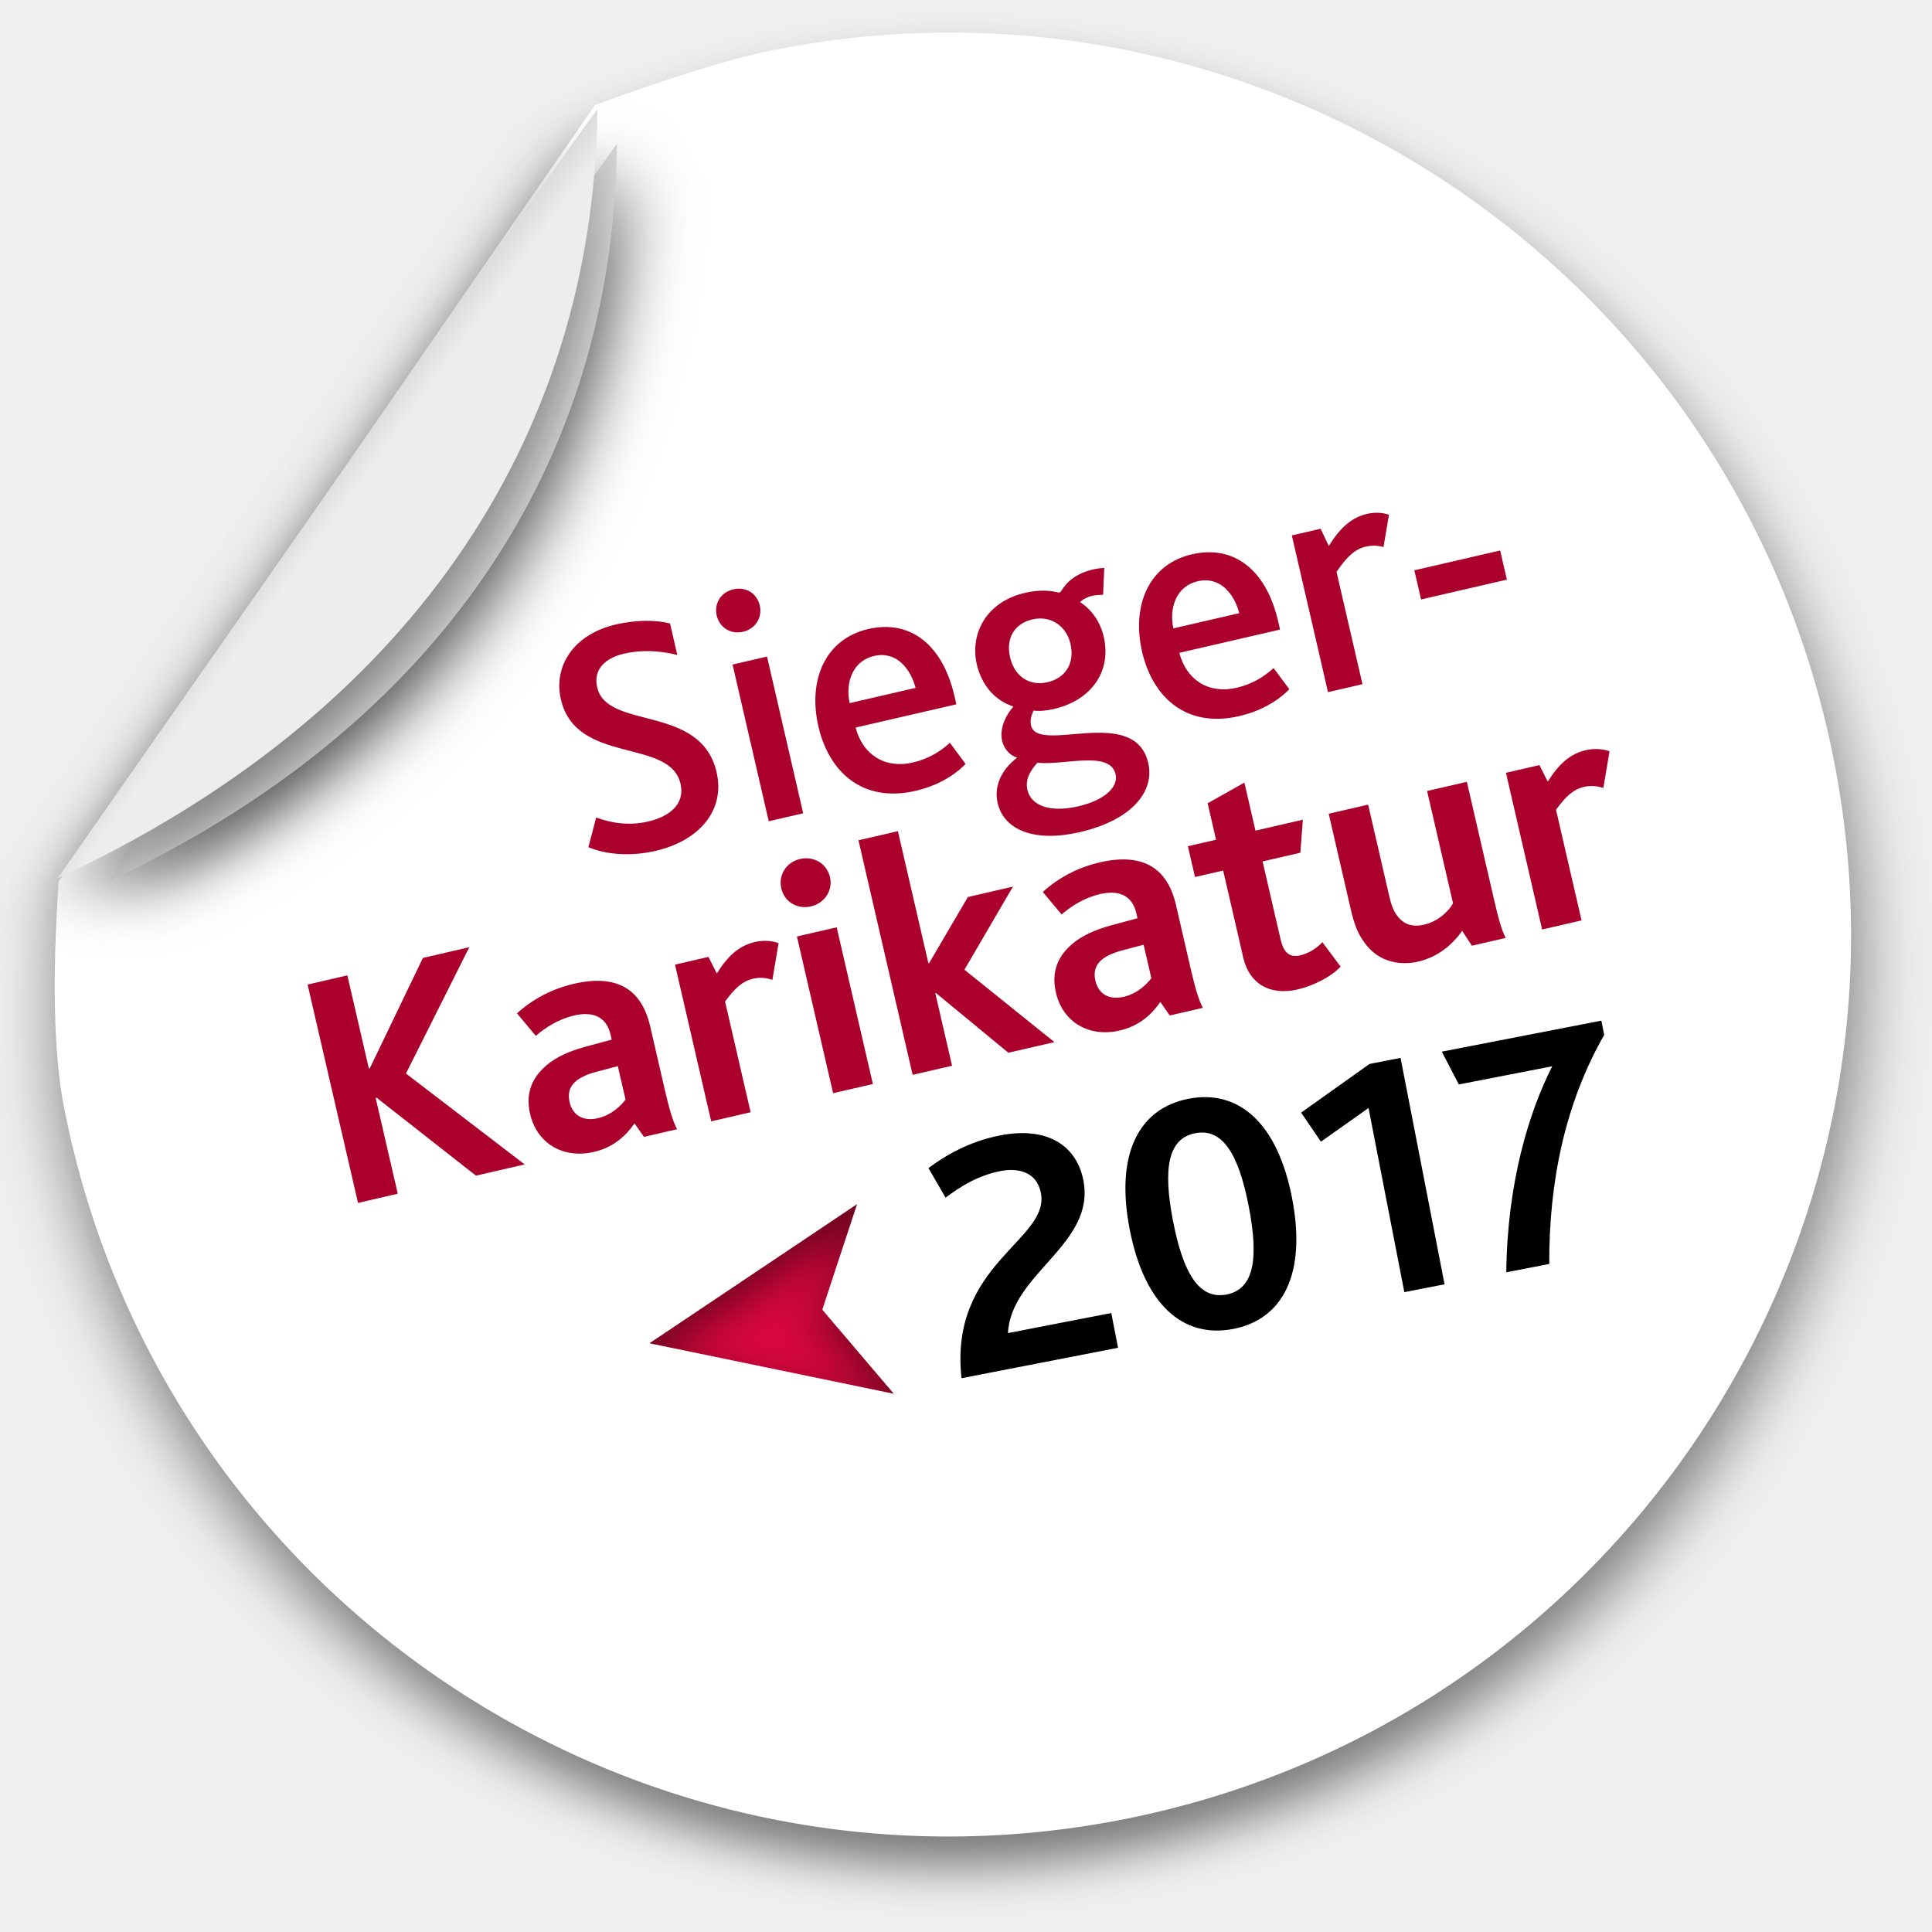
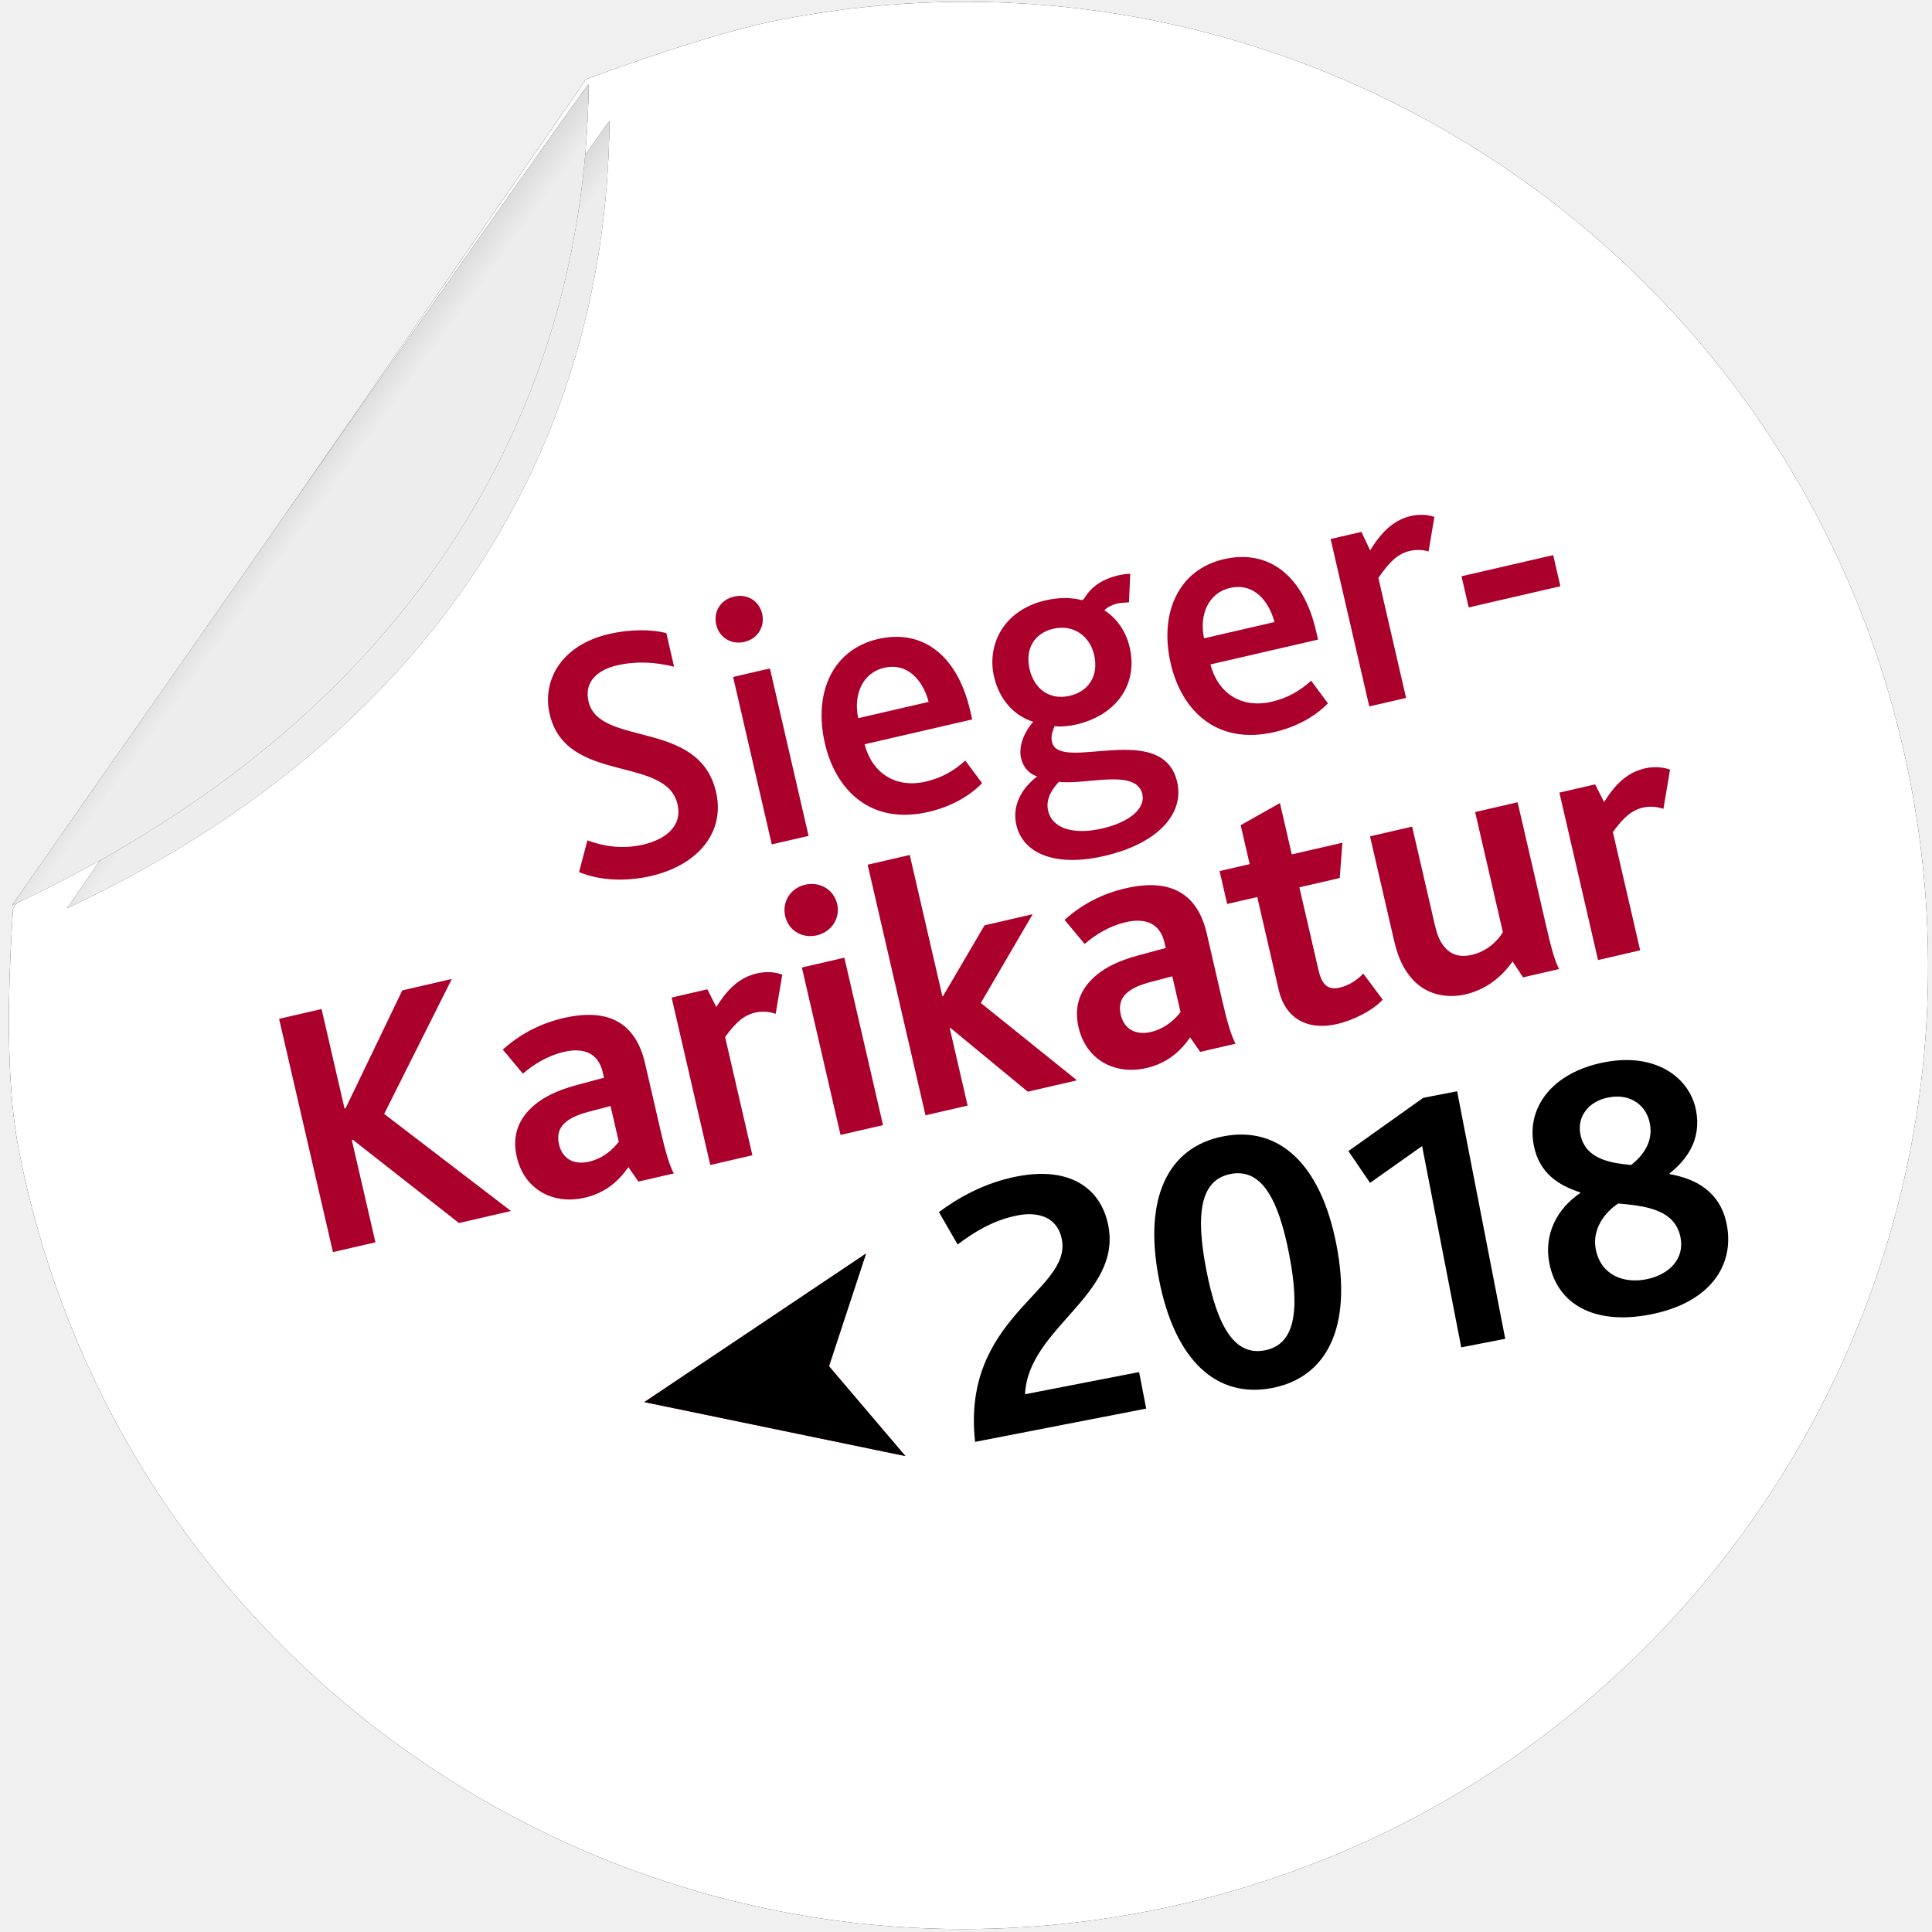
- <svg xmlns="http://www.w3.org/2000/svg" xmlns:xlink="http://www.w3.org/1999/xlink" width="125px" height="125px" viewBox="0 0 125 125" version="1.1">
+ <svg xmlns="http://www.w3.org/2000/svg" width="117px" height="117px" viewBox="0 0 117 117" version="1.1">
  <defs>
-     <path d="M58.346,116.692 C90.57,116.692 116.692,90.57 116.692,58.346 C116.692,26.122 90.57,0 58.346,0 C55.545,0 51.463,0.429 46.099,1.288 L2.446,43.976 C0.815,50.139 0,54.929 0,58.346 C0,90.57 26.122,116.692 58.346,116.692 Z" id="path-1" />
-     <filter x="-6.0%" y="-4.3%" width="112.0%" height="112.0%" filterUnits="objectBoundingBox" id="filter-2">
-       <feOffset dx="0" dy="2" in="SourceAlpha" result="shadowOffsetOuter1" />
-       <feGaussianBlur stdDeviation="2" in="shadowOffsetOuter1" result="shadowBlurOuter1" />
-       <feColorMatrix values="0 0 0 0 0   0 0 0 0 0   0 0 0 0 0  0 0 0 0.5 0" type="matrix" in="shadowBlurOuter1" />
-     </filter>
-     <linearGradient x1="54.455%" y1="50%" x2="32.77%" y2="27.37%" id="linearGradient-3">
+     <linearGradient x1="54.455%" y1="50%" x2="32.77%" y2="27.37%" id="linearGradient-1">
      <stop stop-color="#FFFFFF" stop-opacity="0.5" offset="0%" />
      <stop stop-color="#000000" stop-opacity="0.5" offset="100%" />
    </linearGradient>
-     <path d="M5.673,44.57 C28.406,38.828 42.856,24.384 47.001,4.053 C47.062,3.755 5.673,44.57 5.673,44.57 Z" id="path-4" />
-     <filter x="-16.9%" y="-12.3%" width="133.9%" height="134.6%" filterUnits="objectBoundingBox" id="filter-5">
-       <feOffset dx="0" dy="2" in="SourceAlpha" result="shadowOffsetOuter1" />
-       <feGaussianBlur stdDeviation="2" in="shadowOffsetOuter1" result="shadowBlurOuter1" />
-       <feColorMatrix values="0 0 0 0 0   0 0 0 0 0   0 0 0 0 0  0 0 0 0.5 0" type="matrix" in="shadowBlurOuter1" />
-     </filter>
-     <path d="M2.431,43.76 C26.501,37.788 41.802,22.766 46.191,1.622 C46.255,1.312 2.431,43.76 2.431,43.76 Z" id="path-6" />
-     <filter x="-16.0%" y="-11.9%" width="132.0%" height="133.2%" filterUnits="objectBoundingBox" id="filter-7">
-       <feOffset dx="0" dy="2" in="SourceAlpha" result="shadowOffsetOuter1" />
-       <feGaussianBlur stdDeviation="2" in="shadowOffsetOuter1" result="shadowBlurOuter1" />
-       <feColorMatrix values="0 0 0 0 0   0 0 0 0 0   0 0 0 0 0  0 0 0 0.5 0" type="matrix" in="shadowBlurOuter1" />
-     </filter>
-     <polygon id="path-8" points="34.27 80.605 49.166 86.829 45.662 80.605 49.166 74.336" />
-     <filter x="-13.4%" y="-16.0%" width="126.9%" height="132.0%" filterUnits="objectBoundingBox" id="filter-9">
-       <feGaussianBlur stdDeviation="1.5" in="SourceAlpha" result="shadowBlurInner1" />
-       <feOffset dx="0" dy="1" in="shadowBlurInner1" result="shadowOffsetInner1" />
-       <feComposite in="shadowOffsetInner1" in2="SourceAlpha" operator="arithmetic" k2="-1" k3="1" result="shadowInnerInner1" />
-       <feColorMatrix values="0 0 0 0 0   0 0 0 0 0   0 0 0 0 0  0 0 0 0.5 0" type="matrix" in="shadowInnerInner1" />
-     </filter>
  </defs>
-   <g id="Preisträger-/-winners" stroke="none" stroke-width="1" fill="none" fill-rule="evenodd">
-     <g id="Artboard-2" transform="translate(-224, -194)">
-       <g id="badge_cartoon" transform="translate(285.5875, 254.5875) rotate(-11) translate(-285.5875, -254.5875) translate(227.0875, 196.0875)">
-         <g id="Group-7" transform="translate(-0, 0)">
-           <g id="Oval-4">
-             <use fill="black" fill-opacity="1" filter="url(#filter-2)" xlink:href="#path-1" />
-             <use fill="#FFFFFF" fill-rule="evenodd" xlink:href="#path-1" />
+   <g id="Tournee-/-exhibition" stroke="none" stroke-width="1" fill="none" fill-rule="evenodd">
+     <g id="Artboard-Copy-8" transform="translate(-89, -63)">
+       <g id="badge_cartoon-copy" transform="translate(79, 53)">
+         <g id="badge_cartoon" transform="translate(68.58752, 68.58752) rotate(-11) translate(-68.58752, -68.58752) translate(10.08752, 10.08752)">
+           <g id="Group-7">
+             <g id="Oval-4">
+               <g id="path-1-link" fill="#000000">
+                 <path d="M58.346,116.692 C90.57,116.692 116.692,90.57 116.692,58.346 C116.692,26.122 90.57,0 58.346,0 C55.545,0 51.463,0.429 46.099,1.288 L2.446,43.976 C0.815,50.139 0,54.929 0,58.346 C0,90.57 26.122,116.692 58.346,116.692 Z" id="path-1" />
+               </g>
+               <g id="path-1-link" fill="#FFFFFF">
+                 <path d="M58.346,116.692 C90.57,116.692 116.692,90.57 116.692,58.346 C116.692,26.122 90.57,0 58.346,0 C55.545,0 51.463,0.429 46.099,1.288 L2.446,43.976 C0.815,50.139 0,54.929 0,58.346 C0,90.57 26.122,116.692 58.346,116.692 Z" id="path-1" />
+               </g>
+             </g>
+             <g id="Oval-4-Copy" transform="translate(5, 4)">
+               <g id="path-4-link" fill="#000000">
+                 <path d="M0.673,40.57 C23.406,34.828 37.856,20.384 42.001,0.053 C42.062,-0.245 0.673,40.57 0.673,40.57 Z" id="path-4" />
+               </g>
+               <g id="path-4-link" fill="#DBDBDB">
+                 <path d="M0.673,40.57 C23.406,34.828 37.856,20.384 42.001,0.053 C42.062,-0.245 0.673,40.57 0.673,40.57 Z" id="path-4" />
+               </g>
+               <g id="path-4-link" fill="url(#linearGradient-1)">
+                 <path d="M0.673,40.57 C23.406,34.828 37.856,20.384 42.001,0.053 C42.062,-0.245 0.673,40.57 0.673,40.57 Z" id="path-4" />
+               </g>
+             </g>
+             <g id="Oval-4-Copy-2" transform="translate(2, 1)">
+               <g id="path-6-link" fill="#000000">
+                 <path d="M0.431,42.76 C24.501,36.788 39.802,21.766 44.191,0.622 C44.255,0.312 0.431,42.76 0.431,42.76 Z" id="path-6" />
+               </g>
+               <g id="path-6-link" fill="#DBDBDB">
+                 <path d="M0.431,42.76 C24.501,36.788 39.802,21.766 44.191,0.622 C44.255,0.312 0.431,42.76 0.431,42.76 Z" id="path-6" />
+               </g>
+               <g id="path-6-link" fill="url(#linearGradient-1)">
+                 <path d="M0.431,42.76 C24.501,36.788 39.802,21.766 44.191,0.622 C44.255,0.312 0.431,42.76 0.431,42.76 Z" id="path-6" />
+               </g>
+             </g>
          </g>
-           <g id="Oval-4-Copy">
-             <use fill="black" fill-opacity="1" filter="url(#filter-5)" xlink:href="#path-4" />
-             <use fill="#DBDBDB" fill-rule="evenodd" xlink:href="#path-4" />
-             <use fill="url(#linearGradient-3)" fill-rule="evenodd" xlink:href="#path-4" />
+           <path d="M53.472,86.791 C54.093,79.178 60.97,78.948 60.97,75.751 C60.97,74.348 59.843,73.819 58.624,73.819 C57.083,73.819 55.818,74.325 54.714,74.854 L53.978,72.715 C55.22,72.117 56.968,71.496 59.038,71.496 C62.304,71.496 63.891,73.175 63.891,75.475 C63.891,79.776 57.934,80.627 56.991,84.537 L64.029,84.537 L64.029,86.791 L53.472,86.791 Z M71.757,87.021 C68.376,87.021 66.283,84.33 66.283,79.247 C66.283,74.187 68.376,71.496 71.757,71.496 C75.138,71.496 77.231,74.187 77.231,79.247 C77.231,84.33 75.138,87.021 71.757,87.021 Z M71.757,84.698 C73.597,84.698 74.31,82.812 74.31,79.247 C74.31,75.705 73.597,73.819 71.757,73.819 C69.917,73.819 69.204,75.705 69.204,79.247 C69.204,82.812 69.917,84.698 71.757,84.698 Z M83.464,86.791 L83.464,74.371 L79.945,75.958 L79.025,73.819 L84.085,71.519 L86.178,71.519 L86.178,86.791 L83.464,86.791 Z M95.079,87.021 C91.606,87.021 89.674,85.319 89.674,82.812 C89.674,80.972 90.801,79.638 92.319,78.994 L92.319,78.948 C91.169,78.304 90.111,77.384 90.111,75.613 C90.111,73.267 92.066,71.496 95.263,71.496 C98.483,71.496 100.162,73.428 100.162,75.406 C100.162,77.269 98.966,78.281 97.862,78.856 L97.862,78.902 C99.403,79.5 100.668,80.558 100.668,82.559 C100.668,85.089 98.759,87.021 95.079,87.021 Z M95.24,84.882 C96.62,84.882 97.77,84.146 97.77,82.789 C97.77,81.018 95.953,80.489 94.458,80.052 C93.561,80.42 92.595,81.271 92.595,82.513 C92.595,84.1 93.837,84.882 95.24,84.882 Z M95.677,77.913 C96.505,77.476 97.264,76.786 97.264,75.659 C97.264,74.555 96.482,73.635 95.102,73.635 C93.86,73.635 93.009,74.417 93.009,75.498 C93.009,76.97 94.32,77.522 95.677,77.913 Z" id="2018" fill="#000000" />
+           <g id="Path-2" transform="translate(34, 74)">
+             <g id="path-8-link" fill="#D8073D">
+               <polygon id="path-8" points="0.27 6.605 15.166 12.829 11.662 6.605 15.166 0.336" />
+             </g>
+             <g id="path-8-link" fill="#000000">
+               <polygon id="path-8" points="0.27 6.605 15.166 12.829 11.662 6.605 15.166 0.336" />
+             </g>
          </g>
-           <g id="Oval-4-Copy-2">
-             <use fill="black" fill-opacity="1" filter="url(#filter-7)" xlink:href="#path-6" />
-             <use fill="#DBDBDB" fill-rule="evenodd" xlink:href="#path-6" />
-             <use fill="url(#linearGradient-3)" fill-rule="evenodd" xlink:href="#path-6" />
-           </g>
+           <path d="M17.198,66.604 L19.838,66.604 L19.838,60.246 L19.904,60.246 L25.03,66.604 L28.264,66.604 L22.104,59.146 L27.934,52.106 L24.854,52.106 L19.904,58.288 L19.838,58.288 L19.838,52.106 L17.198,52.106 L17.198,66.604 Z M36.184,66.604 L35.788,65.614 C35.04,66.296 34.094,66.824 32.796,66.824 C30.816,66.824 29.342,65.504 29.342,63.502 C29.342,62.094 30.024,61.214 31.102,60.664 C31.828,60.29 32.73,60.114 33.786,60.07 L35.568,60.004 L35.568,59.674 C35.568,58.464 34.776,57.936 33.566,57.936 C32.532,57.936 31.586,58.266 30.838,58.662 L29.98,56.968 C31.212,56.286 32.554,55.934 34.006,55.934 C36.8,55.934 38.186,57.21 38.186,59.718 L38.186,63.942 C38.186,65.152 38.23,66.054 38.384,66.604 L36.184,66.604 Z M35.568,61.764 L34.16,61.808 C33.478,61.83 32.994,61.94 32.642,62.138 C32.202,62.38 32.004,62.798 32.004,63.326 C32.004,64.228 32.598,64.756 33.544,64.756 C34.512,64.756 35.216,64.272 35.568,63.986 L35.568,61.764 Z M40.65,66.604 L43.268,66.604 L43.268,59.256 C44.126,58.508 44.698,58.222 45.38,58.222 C45.688,58.222 46.106,58.288 46.568,58.574 L47.492,56.352 C47.074,56.066 46.502,55.934 46.018,55.934 C44.962,55.934 44.104,56.418 43.158,57.364 L42.872,56.198 L40.65,56.198 L40.65,66.604 Z M48.746,66.604 L51.386,66.604 L51.386,56.198 L48.746,56.198 L48.746,66.604 Z M50.066,54.504 C50.99,54.504 51.694,53.8 51.694,52.942 C51.694,52.04 50.99,51.358 50.066,51.358 C49.142,51.358 48.46,52.062 48.46,52.942 C48.46,53.822 49.142,54.504 50.066,54.504 Z M54.026,66.604 L56.644,66.604 L56.644,61.786 L56.688,61.786 L60.384,66.604 L63.442,66.604 L58.822,60.73 L63.09,56.198 L60.098,56.198 L56.688,59.806 L56.644,59.806 L56.644,51.028 L54.026,51.028 L54.026,66.604 Z M71.098,66.604 L70.702,65.614 C69.954,66.296 69.008,66.824 67.71,66.824 C65.73,66.824 64.256,65.504 64.256,63.502 C64.256,62.094 64.938,61.214 66.016,60.664 C66.742,60.29 67.644,60.114 68.7,60.07 L70.482,60.004 L70.482,59.674 C70.482,58.464 69.69,57.936 68.48,57.936 C67.446,57.936 66.5,58.266 65.752,58.662 L64.894,56.968 C66.126,56.286 67.468,55.934 68.92,55.934 C71.714,55.934 73.1,57.21 73.1,59.718 L73.1,63.942 C73.1,65.152 73.144,66.054 73.298,66.604 L71.098,66.604 Z M70.482,61.764 L69.074,61.808 C68.392,61.83 67.908,61.94 67.556,62.138 C67.116,62.38 66.918,62.798 66.918,63.326 C66.918,64.228 67.512,64.756 68.458,64.756 C69.426,64.756 70.13,64.272 70.482,63.986 L70.482,61.764 Z M79.546,66.824 C80.58,66.824 81.834,66.516 82.582,66.01 L81.79,64.206 C81.394,64.47 80.822,64.712 80.206,64.712 C79.524,64.712 79.194,64.36 79.194,63.392 L79.194,58.244 L81.702,58.244 L82.34,56.198 L79.194,56.198 L79.194,53.008 L76.576,53.778 L76.576,56.198 L74.706,56.198 L74.706,58.244 L76.576,58.244 L76.576,64.03 C76.576,65.768 77.698,66.824 79.546,66.824 Z M87.532,66.824 C88.896,66.824 89.974,66.23 90.766,65.526 L91.162,66.604 L93.406,66.604 C93.252,66.054 93.23,65.152 93.23,64.03 L93.23,56.198 L90.59,56.198 L90.59,63.656 C90.128,64.162 89.314,64.58 88.456,64.58 C87.664,64.58 87.158,64.25 86.894,63.634 C86.74,63.304 86.674,62.886 86.674,62.336 L86.674,56.198 L84.056,56.198 L84.056,62.6 C84.056,63.568 84.166,64.206 84.408,64.778 C85.046,66.406 86.52,66.824 87.532,66.824 Z M95.826,66.604 L98.444,66.604 L98.444,59.256 C99.302,58.508 99.874,58.222 100.556,58.222 C100.864,58.222 101.282,58.288 101.744,58.574 L102.668,56.352 C102.25,56.066 101.678,55.934 101.194,55.934 C100.138,55.934 99.28,56.418 98.334,57.364 L98.048,56.198 L95.826,56.198 L95.826,66.604 Z" id="Karikatur" fill="#AB002C" fill-rule="nonzero" transform="translate(59.93266, 58.92628) rotate(-2) translate(-59.93266, -58.92628) " />
+           <path d="M36.357,47.268 C37.369,47.994 38.865,48.478 40.537,48.478 C43.441,48.478 45.531,46.938 45.531,44.408 C45.531,39.854 39.239,40.184 39.239,37.324 C39.239,36.026 40.317,35.586 41.417,35.586 C42.561,35.586 43.683,35.894 44.761,36.444 L44.761,34.354 C44.013,33.958 42.781,33.628 41.351,33.628 C38.447,33.628 36.775,35.41 36.775,37.544 C36.775,41.922 43.089,41.548 43.089,44.606 C43.089,46.014 41.835,46.52 40.493,46.52 C39.173,46.52 38.073,46.036 37.281,45.508 L36.357,47.268 Z M48.105,48.258 L50.393,48.258 L50.393,37.852 L48.105,37.852 L48.105,48.258 Z M49.249,35.938 C50.063,35.938 50.679,35.322 50.679,34.53 C50.679,33.716 50.085,33.122 49.249,33.122 C48.413,33.122 47.819,33.738 47.819,34.53 C47.819,35.322 48.413,35.938 49.249,35.938 Z M57.807,48.478 C54.177,48.478 52.615,45.904 52.615,43.022 C52.615,39.876 54.353,37.588 57.169,37.588 C60.007,37.588 61.635,39.7 61.635,43.066 L61.635,43.616 L54.947,43.616 C54.991,45.398 56.157,46.652 58.049,46.652 C59.083,46.652 59.919,46.366 60.667,45.948 L61.349,47.51 C60.337,48.17 59.039,48.478 57.807,48.478 Z M54.925,41.988 L59.303,41.988 C59.259,40.668 58.621,39.37 57.147,39.37 C55.761,39.37 54.947,40.58 54.925,41.988 Z M67.553,53.472 C64.583,53.472 62.801,52.262 62.801,50.436 C62.801,49.314 63.527,48.39 64.693,47.862 C64.253,47.62 63.989,47.114 63.989,46.586 C63.989,45.992 64.319,45.244 65.199,44.584 C64.121,43.946 63.505,42.78 63.505,41.394 C63.505,39.414 64.957,37.588 67.597,37.588 C68.521,37.588 69.203,37.808 69.643,38.028 C69.753,38.094 69.797,38.072 69.885,38.006 C70.435,37.456 71.117,37.104 72.283,37.104 C72.525,37.104 72.811,37.148 72.943,37.17 L72.481,38.842 C72.239,38.798 71.975,38.754 71.755,38.754 C71.513,38.754 71.161,38.82 70.919,38.974 C71.579,39.656 71.909,40.558 71.909,41.504 C71.909,43.814 70.193,45.332 67.707,45.332 C67.223,45.332 66.761,45.266 66.409,45.134 C66.123,45.508 66.035,45.772 66.035,46.036 C66.035,47.972 72.877,46.212 72.877,50.106 C72.877,52.02 70.985,53.472 67.553,53.472 Z M67.817,51.822 C69.599,51.822 70.655,51.184 70.655,50.348 C70.655,48.72 67.487,49.05 65.903,48.478 C65.507,48.742 64.869,49.248 64.869,50.04 C64.869,51.14 66.035,51.822 67.817,51.822 Z M67.707,43.55 C68.829,43.55 69.709,42.824 69.709,41.46 C69.709,40.316 68.917,39.37 67.663,39.37 C66.519,39.37 65.705,40.118 65.705,41.438 C65.705,42.626 66.431,43.55 67.707,43.55 Z M79.301,48.478 C75.671,48.478 74.109,45.904 74.109,43.022 C74.109,39.876 75.847,37.588 78.663,37.588 C81.501,37.588 83.129,39.7 83.129,43.066 L83.129,43.616 L76.441,43.616 C76.485,45.398 77.651,46.652 79.543,46.652 C80.577,46.652 81.413,46.366 82.161,45.948 L82.843,47.51 C81.831,48.17 80.533,48.478 79.301,48.478 Z M76.419,41.988 L80.797,41.988 C80.753,40.668 80.115,39.37 78.641,39.37 C77.255,39.37 76.441,40.58 76.419,41.988 Z M85.241,48.258 L87.529,48.258 L87.529,40.8 C88.431,39.964 89.047,39.634 89.751,39.634 C90.081,39.634 90.455,39.7 90.851,39.92 L91.665,37.962 C91.291,37.72 90.785,37.588 90.301,37.588 C89.311,37.588 88.431,38.028 87.419,39.062 L87.155,37.852 L85.241,37.852 L85.241,48.258 Z M92.457,43.77 L98.155,43.77 L98.155,41.834 L92.457,41.834 L92.457,43.77 Z" id="Sieger-" fill="#AB002C" fill-rule="nonzero" transform="translate(67.25582, 43.29659) rotate(-2) translate(-67.25582, -43.29659) " />
        </g>
-         <path d="M53.658,86.676 L63.974,86.676 L63.974,84.384 L57.164,84.384 C58.086,80.63 63.839,79.821 63.839,75.619 C63.839,73.371 62.288,71.731 59.097,71.731 C57.074,71.731 55.366,72.337 54.153,72.922 L54.872,75.012 C55.951,74.495 57.187,74.001 58.693,74.001 C59.884,74.001 60.985,74.517 60.985,75.888 C60.985,79.012 54.265,79.237 53.658,86.676 Z M71.525,86.901 C68.222,86.901 66.176,84.271 66.176,79.304 C66.176,74.36 68.222,71.731 71.525,71.731 C74.829,71.731 76.874,74.36 76.874,79.304 C76.874,84.271 74.829,86.901 71.525,86.901 Z M71.525,84.631 C73.323,84.631 74.02,82.788 74.02,79.304 C74.02,75.843 73.323,74.001 71.525,74.001 C69.727,74.001 69.031,75.843 69.031,79.304 C69.031,82.788 69.727,84.631 71.525,84.631 Z M82.843,86.676 L85.495,86.676 L85.495,71.753 L83.45,71.753 L78.506,74.001 L79.405,76.091 L82.843,74.54 L82.843,86.676 Z M89.563,86.676 L92.395,86.676 C93.384,81.484 95.362,76.697 98.71,72.809 L98.71,71.865 L88.192,71.865 L88.867,74.158 L95.024,74.158 C92.979,76.787 90.732,80.99 89.563,86.676 Z" id="2017" fill="#000000" />
-         <g id="Path-2">
-           <use fill="#D8073D" fill-rule="evenodd" xlink:href="#path-8" />
-           <use fill="black" fill-opacity="1" filter="url(#filter-9)" xlink:href="#path-8" />
-         </g>
-         <path d="M17.198,66.604 L19.838,66.604 L19.838,60.246 L19.904,60.246 L25.03,66.604 L28.264,66.604 L22.104,59.146 L27.934,52.106 L24.854,52.106 L19.904,58.288 L19.838,58.288 L19.838,52.106 L17.198,52.106 L17.198,66.604 Z M36.184,66.604 L35.788,65.614 C35.04,66.296 34.094,66.824 32.796,66.824 C30.816,66.824 29.342,65.504 29.342,63.502 C29.342,62.094 30.024,61.214 31.102,60.664 C31.828,60.29 32.73,60.114 33.786,60.07 L35.568,60.004 L35.568,59.674 C35.568,58.464 34.776,57.936 33.566,57.936 C32.532,57.936 31.586,58.266 30.838,58.662 L29.98,56.968 C31.212,56.286 32.554,55.934 34.006,55.934 C36.8,55.934 38.186,57.21 38.186,59.718 L38.186,63.942 C38.186,65.152 38.23,66.054 38.384,66.604 L36.184,66.604 Z M35.568,61.764 L34.16,61.808 C33.478,61.83 32.994,61.94 32.642,62.138 C32.202,62.38 32.004,62.798 32.004,63.326 C32.004,64.228 32.598,64.756 33.544,64.756 C34.512,64.756 35.216,64.272 35.568,63.986 L35.568,61.764 Z M40.65,66.604 L43.268,66.604 L43.268,59.256 C44.126,58.508 44.698,58.222 45.38,58.222 C45.688,58.222 46.106,58.288 46.568,58.574 L47.492,56.352 C47.074,56.066 46.502,55.934 46.018,55.934 C44.962,55.934 44.104,56.418 43.158,57.364 L42.872,56.198 L40.65,56.198 L40.65,66.604 Z M48.746,66.604 L51.386,66.604 L51.386,56.198 L48.746,56.198 L48.746,66.604 Z M50.066,54.504 C50.99,54.504 51.694,53.8 51.694,52.942 C51.694,52.04 50.99,51.358 50.066,51.358 C49.142,51.358 48.46,52.062 48.46,52.942 C48.46,53.822 49.142,54.504 50.066,54.504 Z M54.026,66.604 L56.644,66.604 L56.644,61.786 L56.688,61.786 L60.384,66.604 L63.442,66.604 L58.822,60.73 L63.09,56.198 L60.098,56.198 L56.688,59.806 L56.644,59.806 L56.644,51.028 L54.026,51.028 L54.026,66.604 Z M71.098,66.604 L70.702,65.614 C69.954,66.296 69.008,66.824 67.71,66.824 C65.73,66.824 64.256,65.504 64.256,63.502 C64.256,62.094 64.938,61.214 66.016,60.664 C66.742,60.29 67.644,60.114 68.7,60.07 L70.482,60.004 L70.482,59.674 C70.482,58.464 69.69,57.936 68.48,57.936 C67.446,57.936 66.5,58.266 65.752,58.662 L64.894,56.968 C66.126,56.286 67.468,55.934 68.92,55.934 C71.714,55.934 73.1,57.21 73.1,59.718 L73.1,63.942 C73.1,65.152 73.144,66.054 73.298,66.604 L71.098,66.604 Z M70.482,61.764 L69.074,61.808 C68.392,61.83 67.908,61.94 67.556,62.138 C67.116,62.38 66.918,62.798 66.918,63.326 C66.918,64.228 67.512,64.756 68.458,64.756 C69.426,64.756 70.13,64.272 70.482,63.986 L70.482,61.764 Z M79.546,66.824 C80.58,66.824 81.834,66.516 82.582,66.01 L81.79,64.206 C81.394,64.47 80.822,64.712 80.206,64.712 C79.524,64.712 79.194,64.36 79.194,63.392 L79.194,58.244 L81.702,58.244 L82.34,56.198 L79.194,56.198 L79.194,53.008 L76.576,53.778 L76.576,56.198 L74.706,56.198 L74.706,58.244 L76.576,58.244 L76.576,64.03 C76.576,65.768 77.698,66.824 79.546,66.824 Z M87.532,66.824 C88.896,66.824 89.974,66.23 90.766,65.526 L91.162,66.604 L93.406,66.604 C93.252,66.054 93.23,65.152 93.23,64.03 L93.23,56.198 L90.59,56.198 L90.59,63.656 C90.128,64.162 89.314,64.58 88.456,64.58 C87.664,64.58 87.158,64.25 86.894,63.634 C86.74,63.304 86.674,62.886 86.674,62.336 L86.674,56.198 L84.056,56.198 L84.056,62.6 C84.056,63.568 84.166,64.206 84.408,64.778 C85.046,66.406 86.52,66.824 87.532,66.824 Z M95.826,66.604 L98.444,66.604 L98.444,59.256 C99.302,58.508 99.874,58.222 100.556,58.222 C100.864,58.222 101.282,58.288 101.744,58.574 L102.668,56.352 C102.25,56.066 101.678,55.934 101.194,55.934 C100.138,55.934 99.28,56.418 98.334,57.364 L98.048,56.198 L95.826,56.198 L95.826,66.604 Z" id="Karikatur" fill="#AB002C" transform="translate(59.93266, 58.92628) rotate(-2) translate(-59.93266, -58.92628) " />
-         <path d="M36.357,47.268 C37.369,47.994 38.865,48.478 40.537,48.478 C43.441,48.478 45.531,46.938 45.531,44.408 C45.531,39.854 39.239,40.184 39.239,37.324 C39.239,36.026 40.317,35.586 41.417,35.586 C42.561,35.586 43.683,35.894 44.761,36.444 L44.761,34.354 C44.013,33.958 42.781,33.628 41.351,33.628 C38.447,33.628 36.775,35.41 36.775,37.544 C36.775,41.922 43.089,41.548 43.089,44.606 C43.089,46.014 41.835,46.52 40.493,46.52 C39.173,46.52 38.073,46.036 37.281,45.508 L36.357,47.268 Z M48.105,48.258 L50.393,48.258 L50.393,37.852 L48.105,37.852 L48.105,48.258 Z M49.249,35.938 C50.063,35.938 50.679,35.322 50.679,34.53 C50.679,33.716 50.085,33.122 49.249,33.122 C48.413,33.122 47.819,33.738 47.819,34.53 C47.819,35.322 48.413,35.938 49.249,35.938 Z M57.807,48.478 C54.177,48.478 52.615,45.904 52.615,43.022 C52.615,39.876 54.353,37.588 57.169,37.588 C60.007,37.588 61.635,39.7 61.635,43.066 L61.635,43.616 L54.947,43.616 C54.991,45.398 56.157,46.652 58.049,46.652 C59.083,46.652 59.919,46.366 60.667,45.948 L61.349,47.51 C60.337,48.17 59.039,48.478 57.807,48.478 Z M54.925,41.988 L59.303,41.988 C59.259,40.668 58.621,39.37 57.147,39.37 C55.761,39.37 54.947,40.58 54.925,41.988 Z M67.553,53.472 C64.583,53.472 62.801,52.262 62.801,50.436 C62.801,49.314 63.527,48.39 64.693,47.862 C64.253,47.62 63.989,47.114 63.989,46.586 C63.989,45.992 64.319,45.244 65.199,44.584 C64.121,43.946 63.505,42.78 63.505,41.394 C63.505,39.414 64.957,37.588 67.597,37.588 C68.521,37.588 69.203,37.808 69.643,38.028 C69.753,38.094 69.797,38.072 69.885,38.006 C70.435,37.456 71.117,37.104 72.283,37.104 C72.525,37.104 72.811,37.148 72.943,37.17 L72.481,38.842 C72.239,38.798 71.975,38.754 71.755,38.754 C71.513,38.754 71.161,38.82 70.919,38.974 C71.579,39.656 71.909,40.558 71.909,41.504 C71.909,43.814 70.193,45.332 67.707,45.332 C67.223,45.332 66.761,45.266 66.409,45.134 C66.123,45.508 66.035,45.772 66.035,46.036 C66.035,47.972 72.877,46.212 72.877,50.106 C72.877,52.02 70.985,53.472 67.553,53.472 Z M67.817,51.822 C69.599,51.822 70.655,51.184 70.655,50.348 C70.655,48.72 67.487,49.05 65.903,48.478 C65.507,48.742 64.869,49.248 64.869,50.04 C64.869,51.14 66.035,51.822 67.817,51.822 Z M67.707,43.55 C68.829,43.55 69.709,42.824 69.709,41.46 C69.709,40.316 68.917,39.37 67.663,39.37 C66.519,39.37 65.705,40.118 65.705,41.438 C65.705,42.626 66.431,43.55 67.707,43.55 Z M79.301,48.478 C75.671,48.478 74.109,45.904 74.109,43.022 C74.109,39.876 75.847,37.588 78.663,37.588 C81.501,37.588 83.129,39.7 83.129,43.066 L83.129,43.616 L76.441,43.616 C76.485,45.398 77.651,46.652 79.543,46.652 C80.577,46.652 81.413,46.366 82.161,45.948 L82.843,47.51 C81.831,48.17 80.533,48.478 79.301,48.478 Z M76.419,41.988 L80.797,41.988 C80.753,40.668 80.115,39.37 78.641,39.37 C77.255,39.37 76.441,40.58 76.419,41.988 Z M85.241,48.258 L87.529,48.258 L87.529,40.8 C88.431,39.964 89.047,39.634 89.751,39.634 C90.081,39.634 90.455,39.7 90.851,39.92 L91.665,37.962 C91.291,37.72 90.785,37.588 90.301,37.588 C89.311,37.588 88.431,38.028 87.419,39.062 L87.155,37.852 L85.241,37.852 L85.241,48.258 Z M92.457,43.77 L98.155,43.77 L98.155,41.834 L92.457,41.834 L92.457,43.77 Z" id="Sieger-" fill="#AB002C" transform="translate(67.25582, 43.29659) rotate(-2) translate(-67.25582, -43.29659) " />
      </g>
    </g>
  </g>
</svg>
